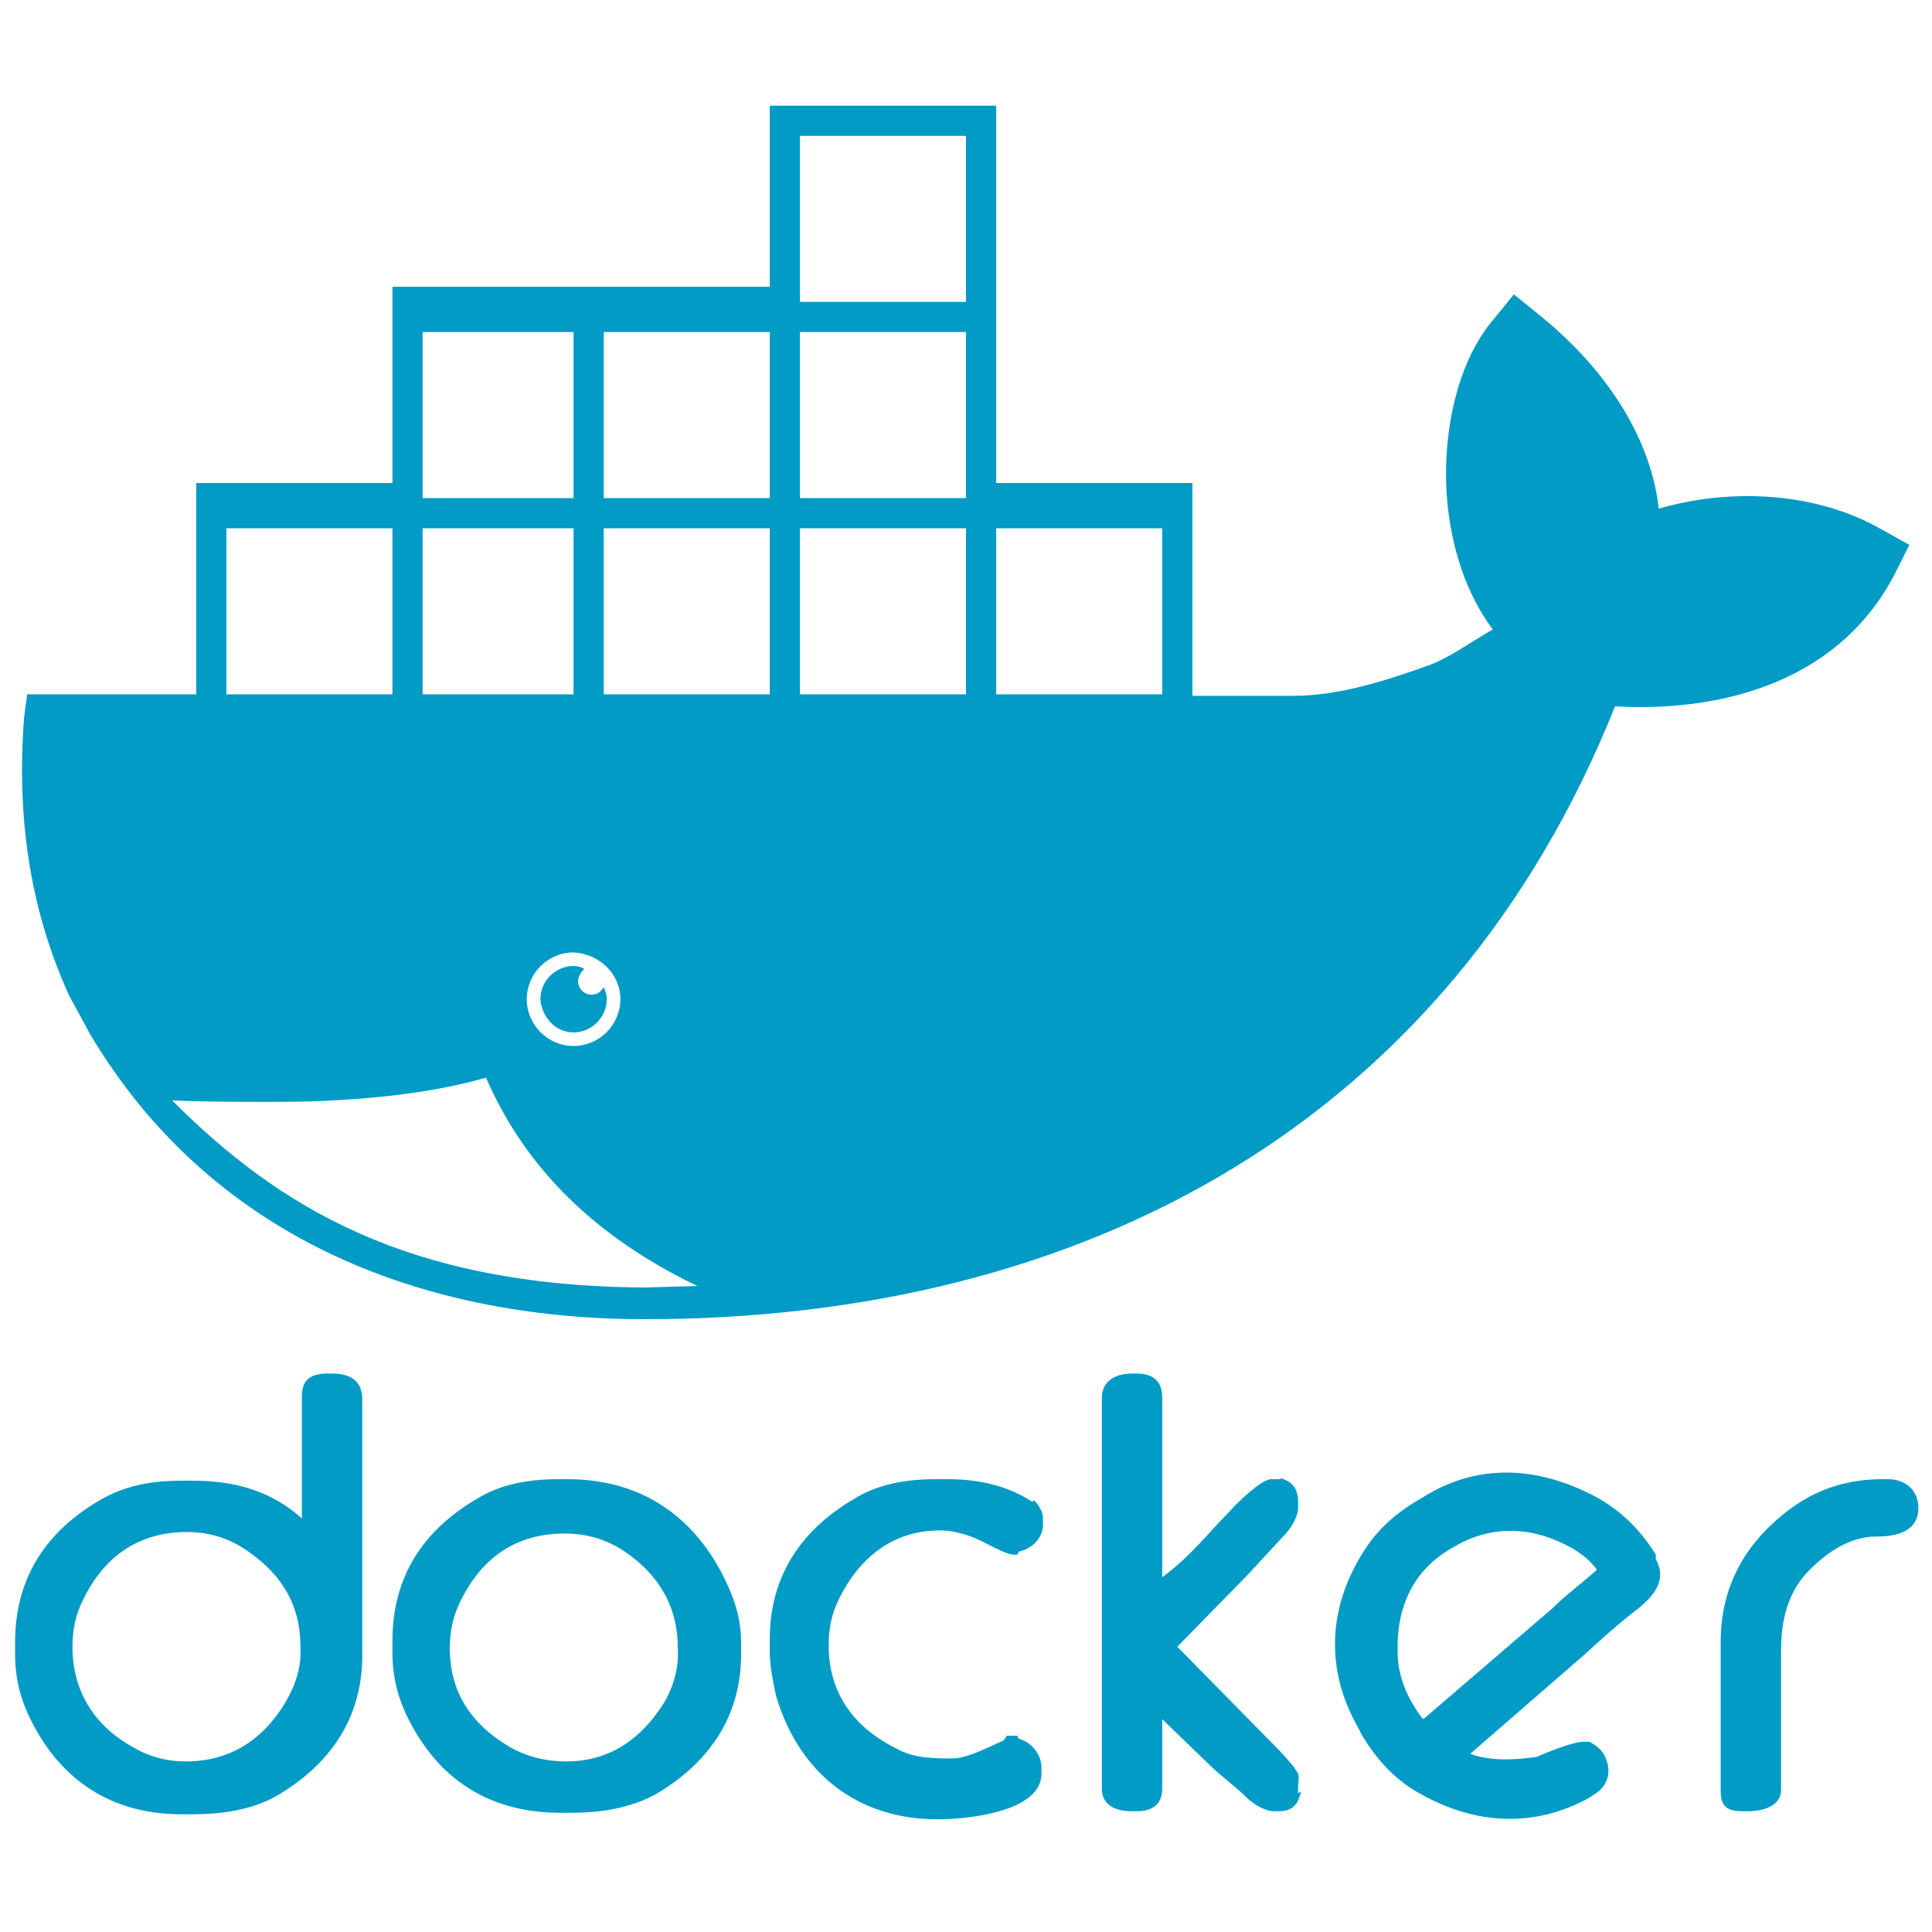
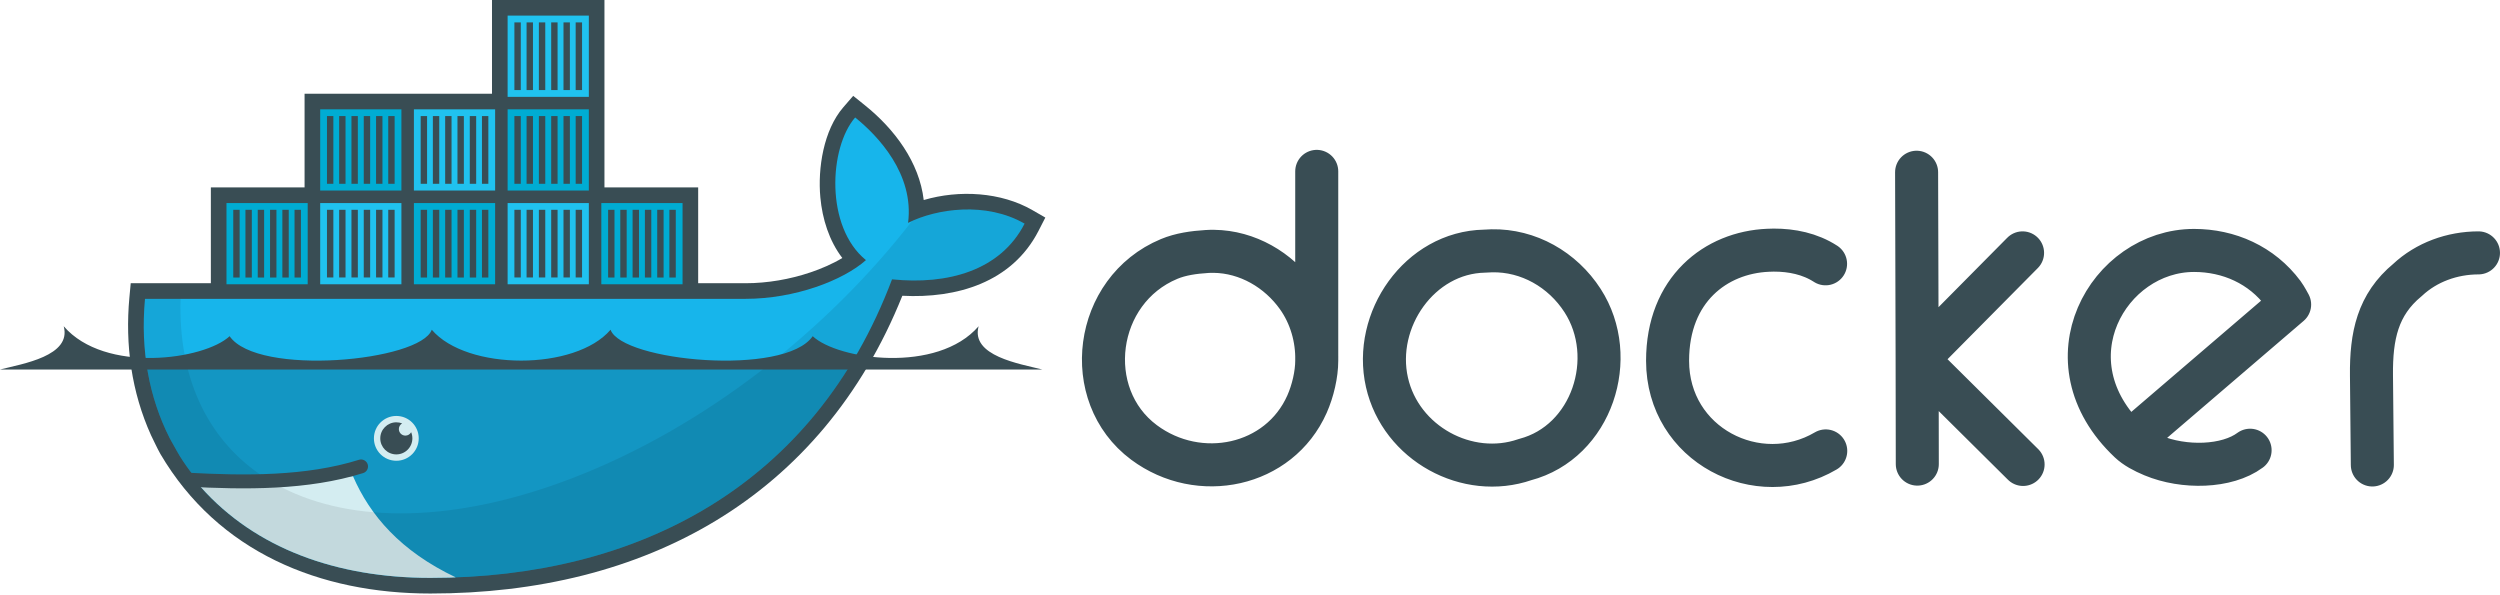
- <svg xmlns="http://www.w3.org/2000/svg" viewBox="0 0 128 128">
-   <path fill="#019BC6" d="M86 118.4c0-.3.1-.6 0-.9-.2-.3-.3-.5-.5-.7-.5-.6-1-1.1-1.6-1.7l-5.9-6 4.6-4.7 2.5-2.7c.4-.4.9-1.2.9-1.8v-.4c0-.9-.4-1.4-1.3-1.6l.2.1h-.7c-.6 0-2.3 1.6-2.7 2.1-1.5 1.5-2.5 2.9-4.5 4.4v-11.9c0-1.1-.6-1.6-1.7-1.6h-.3c-1.1 0-2 .5-2 1.6v25.9c0 1.1.9 1.5 2 1.5h.3c1.1 0 1.7-.5 1.7-1.5v-4.6l3 2.9c.9.9 1.8 1.5 2.6 2.3.4.4 1.2.9 1.8.9h.3c1 0 1.3-.5 1.5-1.3l-.2.1v-.4zM125.1 98h-.4c-2.2 0-4.2.6-6 1.9-3 2.2-4.7 5.1-4.7 8.9v9.8c0 1.1.4 1.4 1.5 1.4h.3c1.1 0 2.2-.4 2.2-1.4v-9.2c0-2 .4-3.9 1.9-5.4 1.2-1.2 2.7-2.2 4.4-2.2 1.3 0 2.8-.3 2.8-1.9 0-1.2-.9-1.9-2-1.9zM109.7 103c-1.1-1.8-2.6-3.2-4.5-4.1-3.5-1.7-7.2-1.9-10.6.1l-.5.3c-1.4.8-2.6 1.8-3.5 3.1-2.6 3.8-2.9 8.1-.6 12.1l.2.4c1 1.7 2.3 3.1 4 4 3.6 2 7.5 2.2 11.1.2l.3-.2c1-.6 1.2-1.6.7-2.6-.2-.4-.6-.7-1-.9h-.2c-.7-.1-2.6.7-3.3 1-1.4.2-3 .3-4.4-.2l7.6-6.6c1.1-1 2.3-2.1 3.5-3 1-.8 2-1.9 1.2-3.3v-.3zm-6.9 3.6l-8.5 7.3c-.3-.3-.5-.7-.7-1-.6-1-1-2.2-1-3.4-.1-3 1-5.5 3.7-7 2-1.2 4.2-1.4 6.4-.6 1.1.4 2.4 1.1 3.1 2.1-1 .9-2.1 1.7-3 2.6zM22 91h-.3c-1.1 0-1.7.4-1.7 1.5v8.1c-2-1.8-4.4-2.5-7.2-2.5h-.8c-1.9 0-3.7.3-5.4 1.3-3.6 2.1-5.6 5.2-5.6 9.4v.8c0 1.9.5 3.5 1.5 5.2 2.1 3.6 5.4 5.4 9.5 5.4h.8c1.9 0 3.9-.3 5.5-1.2 3.6-2.1 5.7-5.2 5.7-9.3v-17c0-1.3-.9-1.7-2-1.7zm-3.1 21.8c-1.5 2.5-3.7 3.9-6.6 3.9-1.2 0-2.4-.3-3.4-.9-2.6-1.4-4.1-3.7-4.1-6.7 0-1.1.2-2.1.7-3.1 1.4-2.9 3.7-4.5 6.9-4.5 1.6 0 3 .5 4.2 1.4 2.1 1.5 3.3 3.5 3.3 6.1.1 1.4-.3 2.6-1 3.8zM37.6 98h-.6c-1.9 0-3.8.3-5.4 1.3-3.6 2.1-5.6 5.2-5.6 9.4v.8c0 1.9.5 3.5 1.5 5.2 2.1 3.6 5.4 5.4 9.6 5.4h.8c1.9 0 3.8-.3 5.5-1.2 3.6-2.1 5.7-5.2 5.7-9.3v-.8c0-1.8-.6-3.3-1.4-4.8-2.2-4-5.7-6-10.1-6zm6.4 14.8c-1.5 2.4-3.6 3.9-6.5 3.9-1.3 0-2.6-.3-3.8-1-2.5-1.5-3.9-3.6-3.9-6.5 0-1.1.2-2.1.7-3.1 1.4-2.9 3.7-4.5 6.9-4.5 1.5 0 2.8.4 4 1.2 2.2 1.5 3.5 3.6 3.5 6.3.1 1.2-.2 2.5-.9 3.7zM68.5 99.4l-.1.1c-1.7-1.1-3.6-1.5-5.6-1.5h-.8c-1.9 0-3.8.3-5.4 1.3-3.6 2.1-5.6 5.2-5.6 9.3v.8c0 1 .2 1.9.4 2.9 1.6 5.5 5.9 8.6 11.7 8.2 1.6-.1 5.9-.6 5.9-3v-.4c0-.9-.7-1.7-1.5-1.9l-.1-.2h-.7l-.2.3c-.9.4-2.4 1.2-3.4 1.2-1.2 0-2.5 0-3.6-.6-2.9-1.4-4.6-3.7-4.6-6.9 0-1.1.2-2.1.7-3.1 1.4-2.8 3.7-4.6 6.9-4.5.6 0 1.7.3 2.3.6.5.2 1.8 1 2.4 1h.2l.1-.2c.9-.2 1.6-.9 1.6-1.8v-.4c0-.4-.2-.7-.4-1l-.2-.2zM5.8 68.2l.1.2c7.9 13.4 21.7 19 36.8 19 29.2 0 53.3-13.1 64.3-40.6 7.4.4 15-1.8 18.6-8.9l.9-1.8-1.8-1c-4.3-2.5-10-2.8-14.8-1.4-.6-5.2-4-9.7-8-12.9l-1.6-1.3-1.3 1.6c-2.7 3.1-3.5 8.3-3.1 12.3.3 2.9 1.2 5.9 3 8.3-1.4.8-2.9 1.9-4.3 2.4-2.8 1-5.9 2-8.9 2h-6.7v-14.1h-13v-25h-15v12h-25v13h-13v14h-11.2l-.2 1.5c-.5 6.4.3 12.6 3 18.5l1.2 2.2zm60.2-33.2h11v11h-11v-11zm-13-26h11v11h-11v-11zm0 13h11v11h-11v-11zm0 13h11v11h-11v-11zm-13-13h11v11h-11v-11zm0 13h11v11h-11v-11zm1.1 31.2c0 1.7-1.4 3.1-3.1 3.1-1.7 0-3.1-1.4-3.1-3.1 0-1.7 1.4-3.1 3.1-3.1 1.7.1 3.1 1.4 3.1 3.1zm-13.1-44.2h10v11h-10v-11zm0 13h10v11h-10v-11zm-13 0h11v11h-11v-11zm2.4 38c1.6 0 3.2 0 4.7-.1 3.9-.2 7.3-.7 10.1-1.5 2.3 5.3 6.5 10.2 14 13.8l-3.5.1c-15.8-.1-24.3-5.4-31.3-12.4 2.1.1 4.1.1 6 .1zM38 68.4c1.2 0 2.2-1 2.2-2.2 0-.3-.1-.6-.2-.8-.2.3-.4.5-.8.5-.5 0-.9-.4-.9-.9 0-.3.2-.6.4-.8-.1-.1-.4-.2-.7-.2-1.2 0-2.2 1-2.2 2.2.1 1.2 1 2.2 2.2 2.2z" />
+ <svg xmlns="http://www.w3.org/2000/svg" xmlns:xlink="http://www.w3.org/1999/xlink" version="1.1" width="610" height="145" id="svg2">
+   <defs id="defs6">
+     <clipPath id="clipPath8">
+       <path d="m 76,2 0,46 -22,0 0,23 -18.419,0 c -0.078,0.666 -0.141,1.333 -0.206,2 -1.151,12.531 1.036,24.088 6.062,33.969 L 43.125,110 c 1.011,1.817 2.191,3.523 3.438,5.188 1.245,1.662 1.686,2.583 2.469,3.688 C 62.32,133.811 82.129,141 105,141 155.648,141 198.633,118.562 217.656,68.156 231.153,69.541 244.1,66.08 250,54.562 240.601,49.139 228.522,50.877 221.562,54.375 L 240,2 168,48 145,48 145,2 z" id="path10" />
+     </clipPath>
+   </defs>
+   <path d="m 467.82,113.241 -0.042,-25.558 -0.127,-45.657 m 25.854,19.676 -25.727,25.981 25.854,25.642 M 321.285,88.022 c 0.124,-5.481 -1.469,-11.081 -4.697,-15.614 -4.651,-6.531 -12.179,-10.99 -20.438,-11.086 -0.551,0 -1.096,0 -1.65,0.042 -3.265,0.202 -6.427,0.655 -9.225,1.82 -18.401,7.656 -21.661,33.208 -6.136,44.769 13.445,10.011 33.002,5.924 39.775,-9.351 1.431,-3.228 2.37,-7.297 2.37,-10.579 l 0,-46.207 M 445.437,64.368 c -3.81,-2.462 -8.255,-3.35 -12.652,-3.343 -0.477,0 -0.967,0.024 -1.396,0.042 -12.713,0.547 -24.5,9.53 -24.5,26.954 0,20.6 22.088,31.718 38.591,22.003 m 74.135,-2.243 c 13.002,-11.137 39.056,-33.471 39.056,-33.471 0,0 -0.95,-1.797 -1.566,-2.623 -5.257,-7.056 -13.289,-10.579 -21.75,-10.579 -20.909,0 -36.582,27.037 -15.741,46.673 1.443,1.36 3.425,2.425 5.628,3.343 7.647,3.188 18.117,2.927 23.781,-1.269 M 364.02,61.194 c -0.593,0.011 -1.182,0.074 -1.777,0.085 -15.855,0.291 -27.286,16.759 -23.823,32.032 3.375,14.883 19.634,23.696 33.682,18.83 16.359,-4.289 23.031,-24.889 14.048,-38.802 -4.913,-7.61 -13.239,-12.313 -22.13,-12.144 z m 240.726,0.508 c -6.42,0.017 -12.673,2.266 -17.307,6.601 -7.308,6.031 -8.894,13.647 -8.801,23.273 l 0.212,21.877" id="path12" style="fill:none;stroke:#394d54;stroke-width:10.5;stroke-linecap:round;stroke-linejoin:round" />
+   <path d="m 147.488,45.732 22.866,0 0,23.375 11.562,0 c 5.339,0 10.831,-0.951 15.887,-2.664 2.484,-0.842 5.273,-2.015 7.724,-3.489 -3.228,-4.214 -4.876,-9.536 -5.361,-14.781 -0.659,-7.134 0.78,-16.42 5.609,-22.004 l 2.404,-2.78 2.864,2.302 c 7.211,5.794 13.276,13.889 14.345,23.118 8.683,-2.554 18.878,-1.95 26.531,2.467 l 3.14,1.812 -1.653,3.226 C 246.933,68.947 233.401,72.86 220.171,72.167 200.374,121.476 157.273,144.82 105.014,144.82 c -26.999,0 -51.77,-10.093 -65.876,-34.047 -0.827,-1.488 -1.535,-3.044 -2.286,-4.572 C 32.084,95.657 30.5,84.106 31.574,72.564 l 0.322,-3.457 19.553,0 0,-23.375 22.866,0 0,-22.866 45.732,0 0,-22.866 27.44,0 0,45.732" id="path14" style="fill:#394d54" />
+   <g clip-path="url(#clipPath8)" id="g16">
+     <g id="g18">
+       <g transform="translate(0,-22.866)" id="g20">
+         <path d="m 123.859,3.811 19.818,0 0,19.817 -19.818,0 z" id="path22" style="fill:#00acd3" />
+         <path d="m 123.859,26.676 19.818,0 0,19.818 -19.818,0 z" id="path24" style="fill:#20c2ef" />
+         <path d="m 126.292,21.977 0,-16.516 m 2.972,16.516 0,-16.516 m 3.002,16.516 0,-16.516 m 3.003,16.516 0,-16.516 m 3.003,16.516 0,-16.516 m 2.971,16.516 0,-16.516" id="path26" style="stroke:#394d54;stroke-width:1.56" />
+         <use transform="translate(0,22.866)" id="use28" xlink:href="#path26" />
+       </g>
+       <use transform="matrix(1,0,0,-1,22.866,4.572651)" id="use30" xlink:href="#g20" />
+     </g>
+     <use transform="translate(-91.464,45.732)" id="use32" xlink:href="#g18" />
+     <use transform="translate(-45.732,45.732)" id="use34" xlink:href="#g18" />
+     <use transform="translate(0,45.732)" id="use36" xlink:href="#g18" />
+   </g>
+   <path d="m 221.57,54.38 c 1.533,-11.915 -7.384,-21.275 -12.914,-25.718 -6.373,7.368 -7.363,26.678 2.635,34.807 -5.58,4.956 -17.337,9.448 -29.376,9.448 L 34,72.917 C 32.829,85.484 34,146 34,146 l 217,0 -0.987,-91.424 c -9.399,-5.424 -21.484,-3.694 -28.443,-0.197" clip-path="url(#clipPath8)" id="path38" style="fill:#17b5eb" />
+   <path d="m 34,89 0,57 217,0 0,-57" clip-path="url(#clipPath8)" id="path40" style="fill-opacity:0.17" />
+   <path d="M 111.237,140.89 C 97.698,134.465 90.266,125.731 86.131,116.196 L 45,118 l 21,28 45.237,-5.11" clip-path="url(#clipPath8)" id="path42" style="fill:#d4edf1" />
+   <path d="m 222.5,53.938 0,0.031 c -20.861,26.889 -50.783,50.379 -82.906,62.719 -28.655,11.008 -53.638,11.06 -70.875,2.219 -1.856,-1.048 -3.676,-2.212 -5.5,-3.312 C 50.582,106.762 43.464,92.152 44.062,72.906 L 34,72.906 34,146 l 217,0 0,-96 -25,0 z" clip-path="url(#clipPath8)" id="path44" style="fill-opacity:0.085" />
+   <path d="m 45.625,117.031 c 14.165,0.775 29.282,0.914 42.469,-3.219" id="path46" style="fill:none;stroke:#394d54;stroke-width:3.4;stroke-linecap:round" />
+   <path d="m 102.17,106.959 c 0,3.019 -2.448,5.467 -5.467,5.467 -3.02,0 -5.468,-2.448 -5.468,-5.467 0,-3.019 2.448,-5.468 5.468,-5.468 3.019,0 5.467,2.449 5.467,5.468 z" id="path48" style="fill:#d4edf1" />
+   <path d="m 98.121,103.308 c -0.477,0.276 -0.8,0.793 -0.8,1.384 0,0.883 0.716,1.597 1.598,1.597 0.605,0 1.13,-0.336 1.402,-0.832 0.192,0.462 0.298,0.97 0.298,1.502 0,2.162 -1.753,3.915 -3.916,3.915 -2.162,0 -3.916,-1.753 -3.916,-3.915 0,-2.163 1.754,-3.917 3.916,-3.917 0.5,0 0.977,0.094 1.418,0.265 z" id="path50" style="fill:#394d54" />
+   <path d="m 0,90.162 254.327,0 c -5.538,-1.405 -17.521,-3.302 -15.545,-10.56 -10.069,11.652 -34.353,8.174 -40.481,2.429 -6.825,9.898 -46.555,6.136 -49.326,-1.575 -8.556,10.041 -35.067,10.041 -43.623,0 -2.772,7.711 -42.501,11.473 -49.327,1.575 C 49.898,87.777 25.616,91.254 15.546,79.603 17.522,86.86 5.539,88.758 0,90.162" id="path52" style="fill:#394d54" />
</svg>
